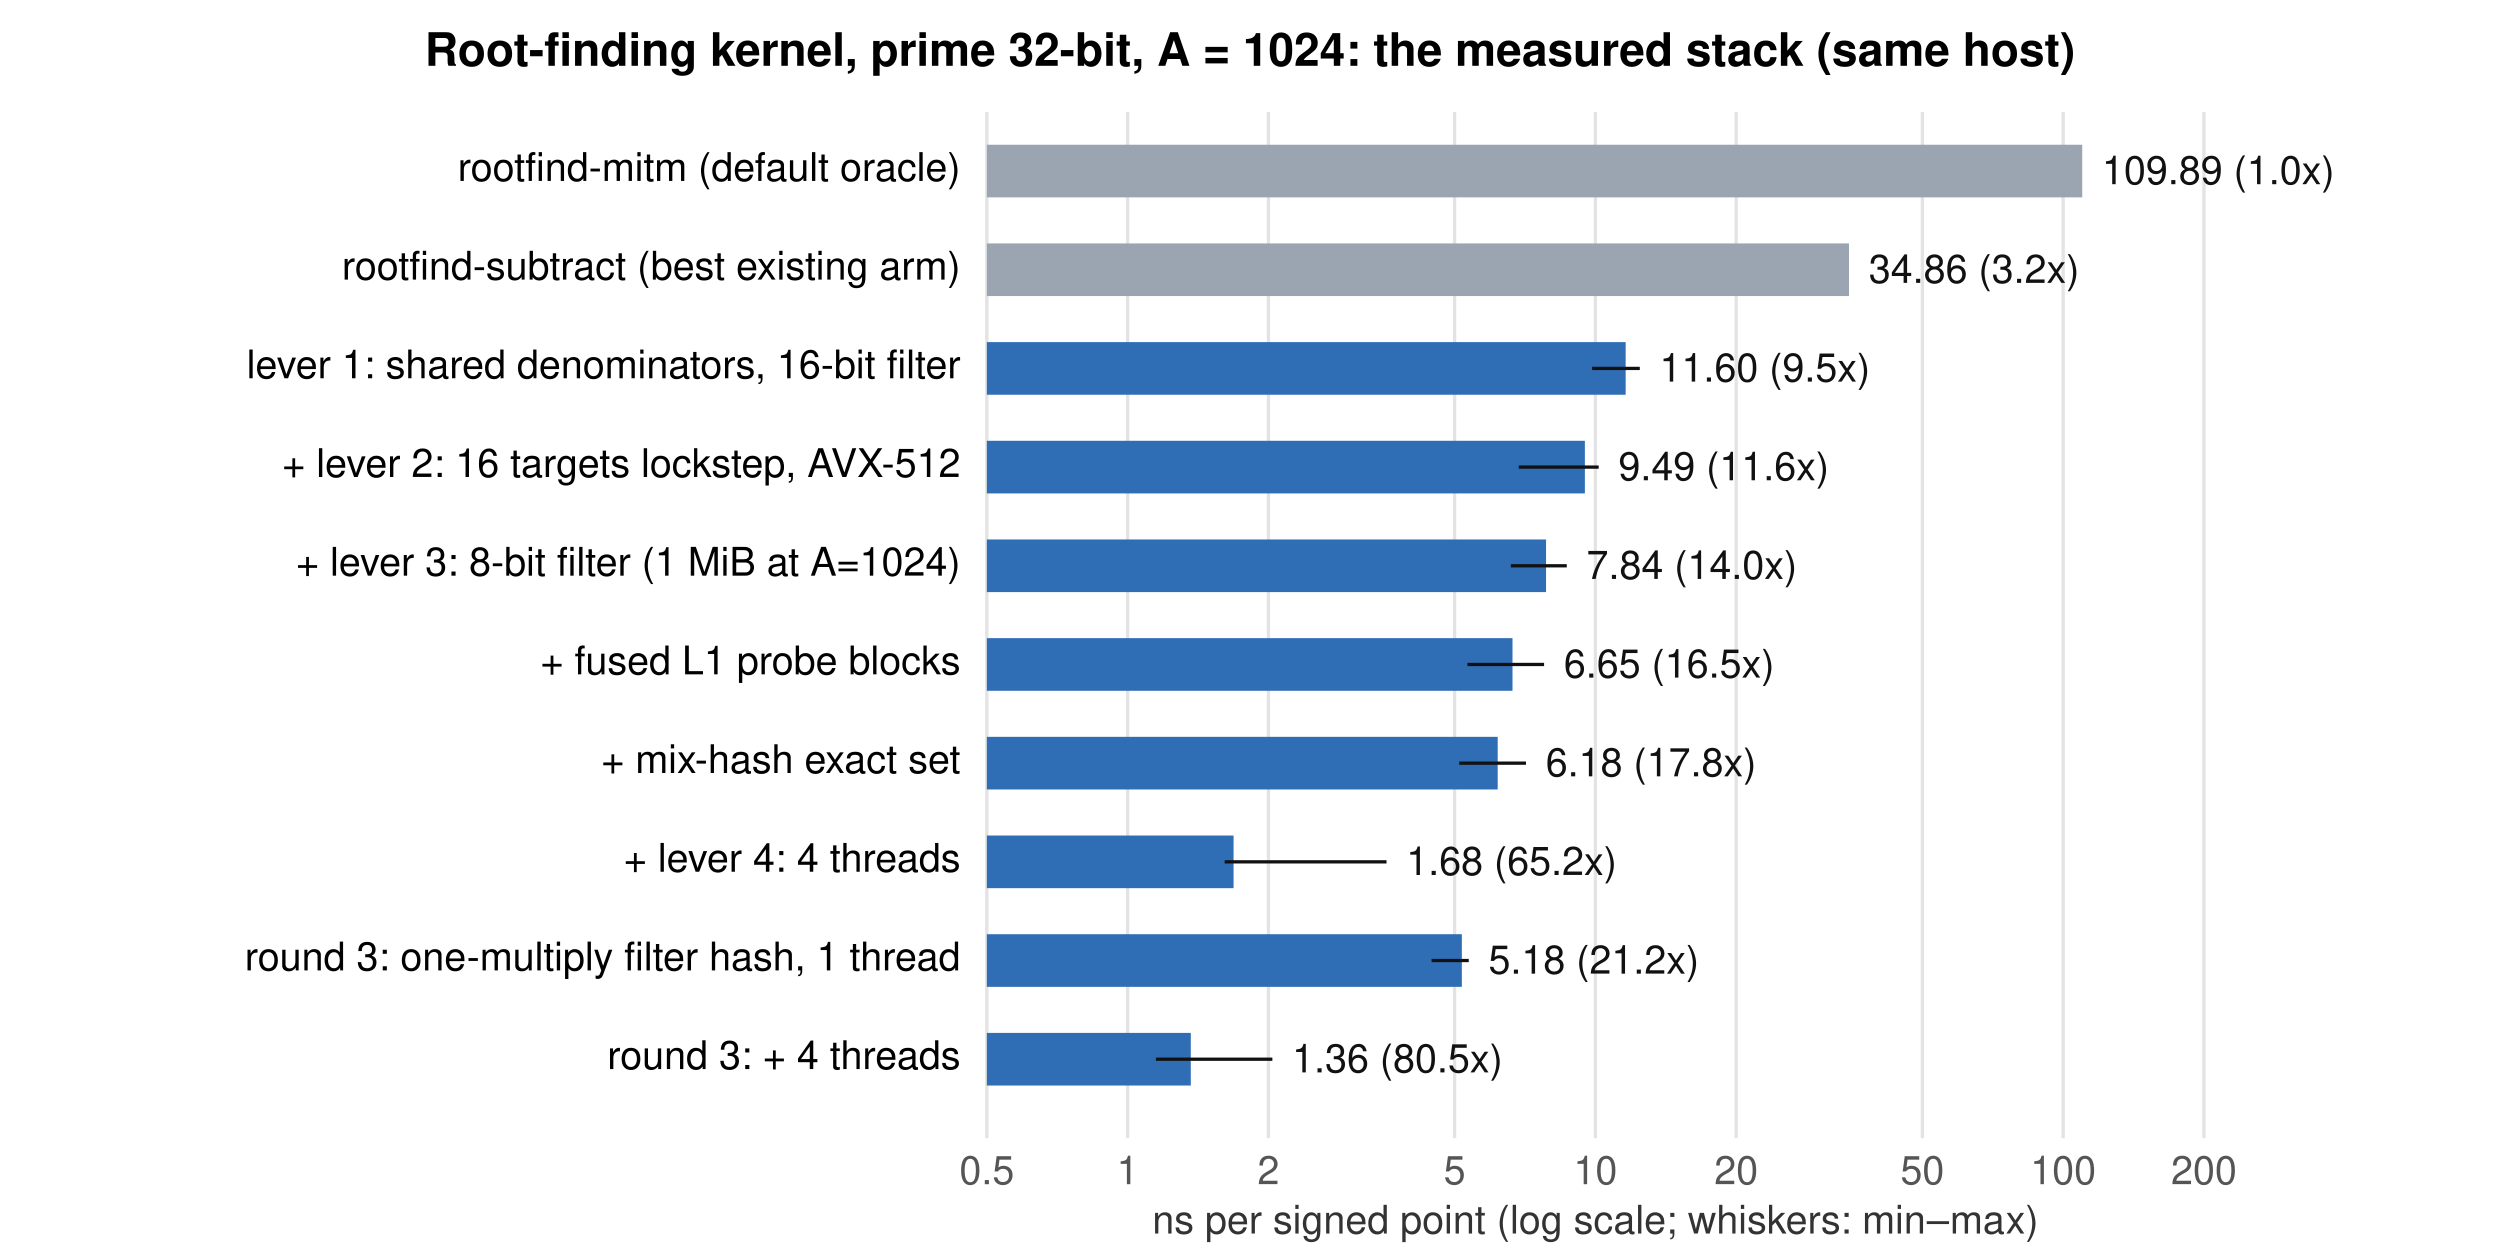
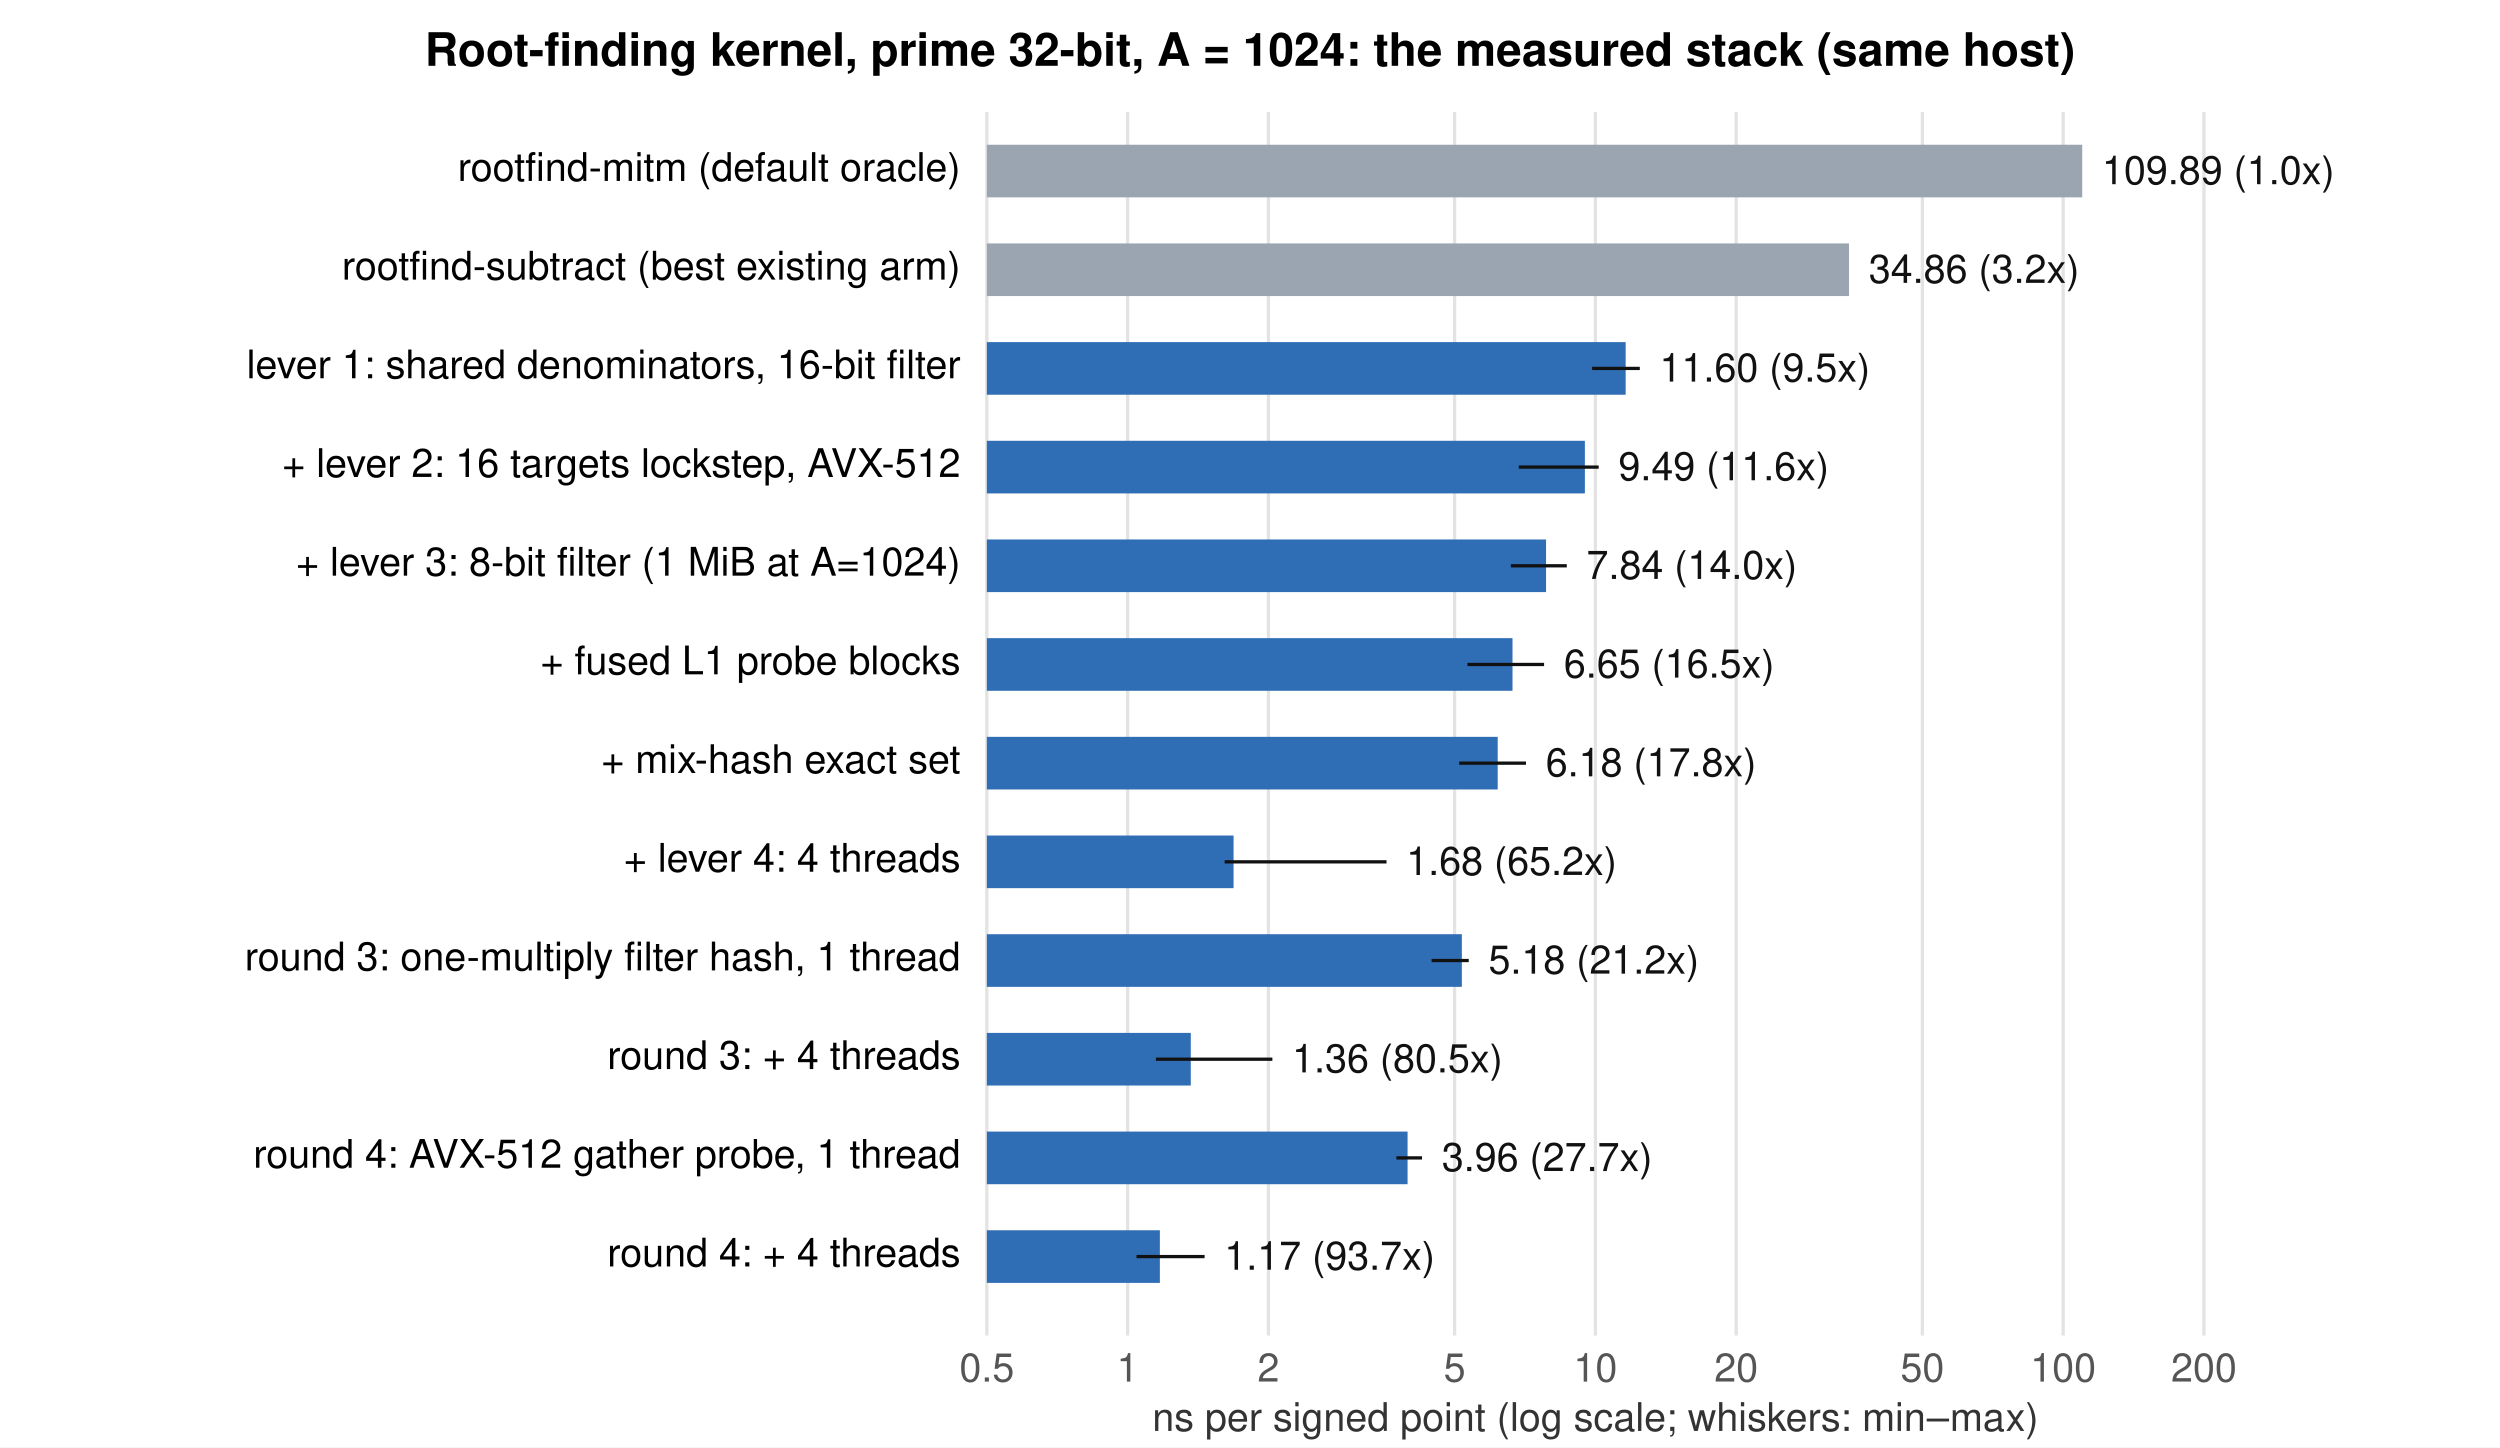
- <svg xmlns="http://www.w3.org/2000/svg" width="760" height="380" font-family="Helvetica,Arial,sans-serif" font-size="12">
+ <svg xmlns="http://www.w3.org/2000/svg" width="760" height="440" font-family="Helvetica,Arial,sans-serif" font-size="12">
  <rect width="100%" height="100%" fill="#ffffff" />
  <text x="380.0" y="20" text-anchor="middle" font-size="14" font-weight="bold">Root-finding kernel, prime 32-bit, A = 1024: the measured stack (same host)</text>
-   <line x1="300.0" y1="34" x2="300.0" y2="346" stroke="#e3e3e3" />
-   <text x="300.0" y="360" text-anchor="middle" fill="#555">0.5</text>
-   <line x1="342.8" y1="34" x2="342.8" y2="346" stroke="#e3e3e3" />
-   <text x="342.8" y="360" text-anchor="middle" fill="#555">1</text>
-   <line x1="385.6" y1="34" x2="385.6" y2="346" stroke="#e3e3e3" />
-   <text x="385.6" y="360" text-anchor="middle" fill="#555">2</text>
-   <line x1="442.2" y1="34" x2="442.2" y2="346" stroke="#e3e3e3" />
-   <text x="442.2" y="360" text-anchor="middle" fill="#555">5</text>
-   <line x1="485.0" y1="34" x2="485.0" y2="346" stroke="#e3e3e3" />
-   <text x="485.0" y="360" text-anchor="middle" fill="#555">10</text>
-   <line x1="527.8" y1="34" x2="527.8" y2="346" stroke="#e3e3e3" />
-   <text x="527.8" y="360" text-anchor="middle" fill="#555">20</text>
-   <line x1="584.4" y1="34" x2="584.4" y2="346" stroke="#e3e3e3" />
-   <text x="584.4" y="360" text-anchor="middle" fill="#555">50</text>
-   <line x1="627.2" y1="34" x2="627.2" y2="346" stroke="#e3e3e3" />
-   <text x="627.2" y="360" text-anchor="middle" fill="#555">100</text>
-   <line x1="670.0" y1="34" x2="670.0" y2="346" stroke="#e3e3e3" />
-   <text x="670.0" y="360" text-anchor="middle" fill="#555">200</text>
-   <text x="485.0" y="375" text-anchor="middle" fill="#333">ns per signed point (log scale; whiskers: min–max)</text>
+   <line x1="300.0" y1="34" x2="300.0" y2="406" stroke="#e3e3e3" />
+   <text x="300.0" y="420" text-anchor="middle" fill="#555">0.5</text>
+   <line x1="342.8" y1="34" x2="342.8" y2="406" stroke="#e3e3e3" />
+   <text x="342.8" y="420" text-anchor="middle" fill="#555">1</text>
+   <line x1="385.6" y1="34" x2="385.6" y2="406" stroke="#e3e3e3" />
+   <text x="385.6" y="420" text-anchor="middle" fill="#555">2</text>
+   <line x1="442.2" y1="34" x2="442.2" y2="406" stroke="#e3e3e3" />
+   <text x="442.2" y="420" text-anchor="middle" fill="#555">5</text>
+   <line x1="485.0" y1="34" x2="485.0" y2="406" stroke="#e3e3e3" />
+   <text x="485.0" y="420" text-anchor="middle" fill="#555">10</text>
+   <line x1="527.8" y1="34" x2="527.8" y2="406" stroke="#e3e3e3" />
+   <text x="527.8" y="420" text-anchor="middle" fill="#555">20</text>
+   <line x1="584.4" y1="34" x2="584.4" y2="406" stroke="#e3e3e3" />
+   <text x="584.4" y="420" text-anchor="middle" fill="#555">50</text>
+   <line x1="627.2" y1="34" x2="627.2" y2="406" stroke="#e3e3e3" />
+   <text x="627.2" y="420" text-anchor="middle" fill="#555">100</text>
+   <line x1="670.0" y1="34" x2="670.0" y2="406" stroke="#e3e3e3" />
+   <text x="670.0" y="420" text-anchor="middle" fill="#555">200</text>
+   <text x="485.0" y="435" text-anchor="middle" fill="#333">ns per signed point (log scale; whiskers: min–max)</text>
  <text x="292" y="55" text-anchor="end">rootfind-mitm (default oracle)</text>
  <rect x="300.0" y="44" width="333.0" height="16" fill="#9aa5b1" />
  <text x="639.0" y="56" fill="#111">109.89 (1.0x)</text>
  <text x="292" y="85" text-anchor="end">rootfind-subtract (best existing arm)</text>
  <rect x="300.0" y="74" width="262.1" height="16" fill="#9aa5b1" />
  <text x="568.1" y="86" fill="#111">34.86 (3.2x)</text>
  <text x="292" y="115" text-anchor="end">lever 1: shared denominators, 16-bit filter</text>
  <rect x="300.0" y="104" width="194.2" height="16" fill="#2f6db5" />
  <line x1="484.0" y1="112" x2="498.5" y2="112" stroke="#111" />
  <text x="504.5" y="116" fill="#111">11.60 (9.5x)</text>
  <text x="292" y="145" text-anchor="end">+ lever 2: 16 targets lockstep, AVX-512</text>
  <rect x="300.0" y="134" width="181.8" height="16" fill="#2f6db5" />
  <line x1="461.7" y1="142" x2="486.0" y2="142" stroke="#111" />
  <text x="492.0" y="146" fill="#111">9.49 (11.6x)</text>
  <text x="292" y="175" text-anchor="end">+ lever 3: 8-bit filter (1 MiB at A=1024)</text>
  <rect x="300.0" y="164" width="170.0" height="16" fill="#2f6db5" />
  <line x1="459.3" y1="172" x2="476.3" y2="172" stroke="#111" />
  <text x="482.3" y="176" fill="#111">7.84 (14.0x)</text>
  <text x="292" y="205" text-anchor="end">+ fused L1 probe blocks</text>
  <rect x="300.0" y="194" width="159.8" height="16" fill="#2f6db5" />
  <line x1="446.1" y1="202" x2="469.4" y2="202" stroke="#111" />
  <text x="475.4" y="206" fill="#111">6.65 (16.5x)</text>
  <text x="292" y="235" text-anchor="end">+ mix-hash exact set</text>
  <rect x="300.0" y="224" width="155.3" height="16" fill="#2f6db5" />
  <line x1="443.6" y1="232" x2="463.9" y2="232" stroke="#111" />
  <text x="469.9" y="236" fill="#111">6.18 (17.8x)</text>
  <text x="292" y="265" text-anchor="end">+ lever 4: 4 threads</text>
  <rect x="300.0" y="254" width="75.0" height="16" fill="#2f6db5" />
  <line x1="372.3" y1="262" x2="421.5" y2="262" stroke="#111" />
  <text x="427.5" y="266" fill="#111">1.68 (65.2x)</text>
  <text x="292" y="295" text-anchor="end">round 3: one-multiply filter hash, 1 thread</text>
  <rect x="300.0" y="284" width="144.4" height="16" fill="#2f6db5" />
  <line x1="435.2" y1="292" x2="446.5" y2="292" stroke="#111" />
  <text x="452.5" y="296" fill="#111">5.18 (21.2x)</text>
  <text x="292" y="325" text-anchor="end">round 3: + 4 threads</text>
  <rect x="300.0" y="314" width="62.0" height="16" fill="#2f6db5" />
  <line x1="351.4" y1="322" x2="386.8" y2="322" stroke="#111" />
  <text x="392.8" y="326" fill="#111">1.36 (80.5x)</text>
+   <text x="292" y="355" text-anchor="end">round 4: AVX-512 gather probe, 1 thread</text>
+   <rect x="300.0" y="344" width="127.9" height="16" fill="#2f6db5" />
+   <line x1="424.5" y1="352" x2="432.3" y2="352" stroke="#111" />
+   <text x="438.3" y="356" fill="#111">3.96 (27.7x)</text>
+   <text x="292" y="385" text-anchor="end">round 4: + 4 threads</text>
+   <rect x="300.0" y="374" width="52.6" height="16" fill="#2f6db5" />
+   <line x1="345.5" y1="382" x2="366.2" y2="382" stroke="#111" />
+   <text x="372.2" y="386" fill="#111">1.17 (93.7x)</text>
</svg>
